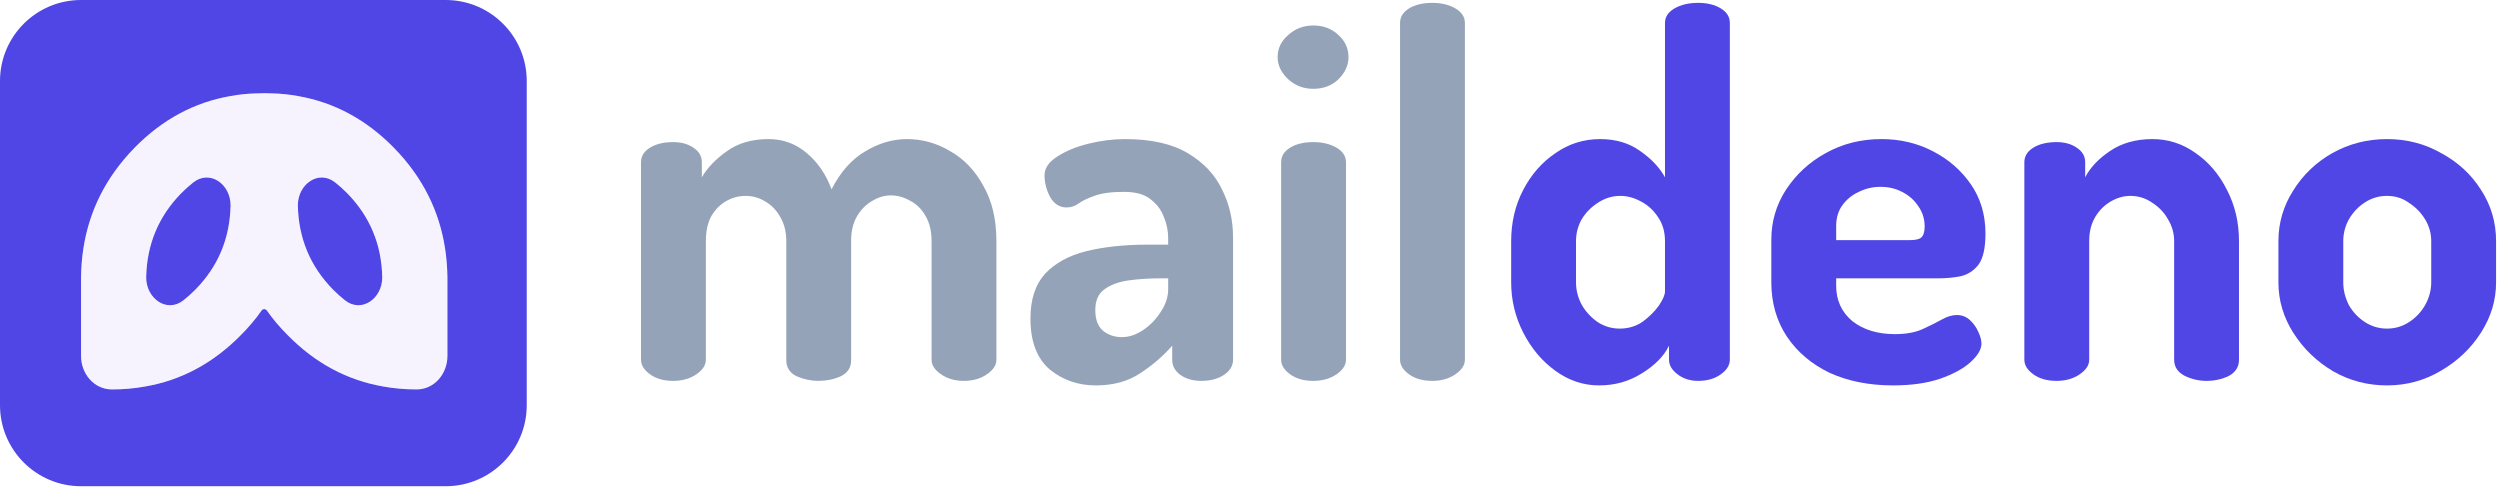
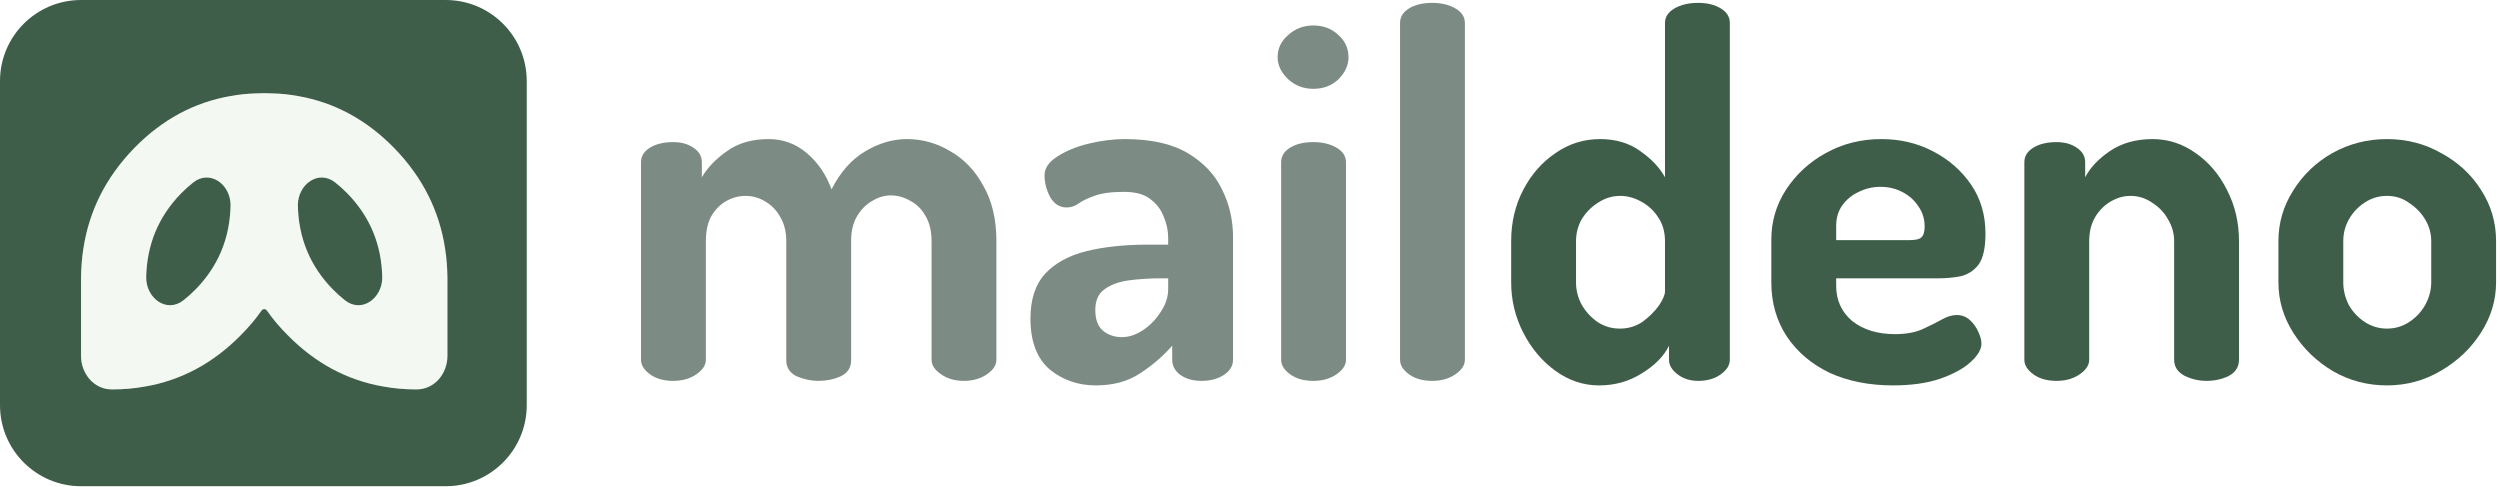
<svg xmlns="http://www.w3.org/2000/svg" width="617" height="120" viewBox="0 0 617 120" fill="none">
-   <path d="M166.143 94C163.827 94 161.925 93.463 160.436 92.387C158.947 91.312 158.203 90.113 158.203 88.79V40.034C158.203 38.545 158.947 37.346 160.436 36.436C161.925 35.526 163.827 35.072 166.143 35.072C168.128 35.072 169.782 35.526 171.105 36.436C172.511 37.346 173.214 38.545 173.214 40.034V43.756C174.62 41.357 176.688 39.207 179.417 37.305C182.147 35.32 185.579 34.327 189.714 34.327C193.271 34.327 196.413 35.485 199.143 37.801C201.872 40.117 203.898 43.094 205.222 46.733C207.372 42.515 210.101 39.414 213.41 37.429C216.801 35.361 220.274 34.327 223.831 34.327C227.635 34.327 231.192 35.32 234.5 37.305C237.891 39.207 240.62 42.06 242.688 45.865C244.838 49.587 245.913 54.136 245.913 59.511V88.79C245.913 90.113 245.128 91.312 243.556 92.387C241.985 93.463 240.083 94 237.85 94C235.699 94 233.838 93.463 232.267 92.387C230.695 91.312 229.91 90.113 229.91 88.79V59.511C229.91 57.03 229.413 54.963 228.421 53.309C227.511 51.654 226.271 50.414 224.699 49.587C223.128 48.677 221.515 48.222 219.861 48.222C218.289 48.222 216.759 48.677 215.271 49.587C213.782 50.414 212.541 51.654 211.549 53.309C210.556 54.963 210.06 56.989 210.06 59.387V88.914C210.06 90.733 209.192 92.056 207.455 92.884C205.801 93.628 203.981 94 201.996 94C200.177 94 198.398 93.628 196.662 92.884C194.925 92.056 194.056 90.733 194.056 88.914V59.511C194.056 57.196 193.56 55.211 192.568 53.557C191.658 51.903 190.417 50.62 188.846 49.711C187.357 48.801 185.744 48.346 184.007 48.346C182.353 48.346 180.782 48.76 179.293 49.587C177.804 50.414 176.564 51.654 175.571 53.309C174.662 54.963 174.207 57.03 174.207 59.511V88.79C174.207 90.113 173.421 91.312 171.85 92.387C170.278 93.463 168.376 94 166.143 94Z" fill="#94A3B8" />
-   <path d="M270.444 95.117C266.061 95.117 262.256 93.793 259.031 91.147C255.888 88.418 254.317 84.241 254.317 78.617C254.317 73.902 255.516 70.222 257.914 67.575C260.395 64.929 263.786 63.068 268.087 61.993C272.471 60.917 277.516 60.38 283.223 60.38H288.309V58.767C288.309 56.948 287.937 55.169 287.192 53.432C286.531 51.696 285.414 50.248 283.843 49.09C282.354 47.932 280.204 47.354 277.392 47.354C274.249 47.354 271.809 47.684 270.072 48.346C268.418 48.925 267.136 49.545 266.226 50.207C265.317 50.869 264.324 51.2 263.249 51.2C261.512 51.2 260.147 50.331 259.155 48.594C258.245 46.857 257.79 45.079 257.79 43.26C257.79 41.523 258.824 39.993 260.892 38.669C263.042 37.263 265.647 36.188 268.708 35.444C271.768 34.7 274.745 34.327 277.64 34.327C284.091 34.327 289.26 35.485 293.147 37.801C297.035 40.117 299.847 43.094 301.583 46.733C303.403 50.372 304.313 54.301 304.313 58.519V88.79C304.313 90.278 303.568 91.519 302.08 92.511C300.591 93.504 298.73 94 296.497 94C294.429 94 292.692 93.504 291.286 92.511C289.963 91.519 289.301 90.278 289.301 88.79V85.316C287.068 87.88 284.422 90.154 281.362 92.139C278.384 94.124 274.745 95.117 270.444 95.117ZM276.895 83.207C278.632 83.207 280.369 82.628 282.106 81.47C283.843 80.312 285.29 78.823 286.448 77.004C287.689 75.184 288.309 73.282 288.309 71.297V68.692H286.448C283.719 68.692 281.114 68.857 278.632 69.188C276.151 69.519 274.125 70.263 272.553 71.421C271.065 72.496 270.32 74.192 270.32 76.508C270.32 78.823 270.941 80.519 272.181 81.594C273.504 82.669 275.076 83.207 276.895 83.207Z" fill="#94A3B8" />
-   <path d="M324.125 21.921C321.727 21.921 319.659 21.136 317.923 19.564C316.186 17.91 315.317 16.09 315.317 14.105C315.317 11.955 316.186 10.136 317.923 8.647C319.659 7.075 321.727 6.29 324.125 6.29C326.607 6.29 328.674 7.075 330.328 8.647C331.983 10.136 332.81 11.955 332.81 14.105C332.81 16.09 331.983 17.91 330.328 19.564C328.674 21.136 326.607 21.921 324.125 21.921ZM324.125 94C321.81 94 319.907 93.463 318.419 92.387C316.93 91.312 316.186 90.113 316.186 88.79V40.034C316.186 38.545 316.93 37.346 318.419 36.436C319.907 35.526 321.81 35.072 324.125 35.072C326.359 35.072 328.261 35.526 329.832 36.436C331.404 37.346 332.189 38.545 332.189 40.034V88.79C332.189 90.113 331.404 91.312 329.832 92.387C328.261 93.463 326.359 94 324.125 94Z" fill="#94A3B8" />
-   <path d="M353.471 94C351.155 94 349.252 93.463 347.764 92.387C346.275 91.312 345.531 90.113 345.531 88.79V5.669C345.531 4.181 346.275 2.981 347.764 2.072C349.252 1.162 351.155 0.707 353.471 0.707C355.704 0.707 357.606 1.162 359.177 2.072C360.749 2.981 361.534 4.181 361.534 5.669V88.79C361.534 90.113 360.749 91.312 359.177 92.387C357.606 93.463 355.704 94 353.471 94Z" fill="#94A3B8" />
-   <path d="M394.667 95.117C390.78 95.117 387.182 93.917 383.874 91.519C380.566 89.121 377.919 85.978 375.934 82.09C373.949 78.203 372.957 74.068 372.957 69.684V59.511C372.957 54.88 373.949 50.662 375.934 46.857C377.919 43.053 380.566 40.034 383.874 37.801C387.182 35.485 390.863 34.327 394.915 34.327C398.802 34.327 402.111 35.32 404.84 37.305C407.569 39.207 409.596 41.357 410.919 43.756V5.669C410.919 4.181 411.705 2.981 413.276 2.072C414.848 1.162 416.791 0.707 419.107 0.707C421.34 0.707 423.201 1.162 424.69 2.072C426.178 2.981 426.923 4.181 426.923 5.669V88.79C426.923 90.113 426.178 91.312 424.69 92.387C423.201 93.463 421.34 94 419.107 94C417.122 94 415.427 93.463 414.021 92.387C412.615 91.312 411.912 90.113 411.912 88.79V85.316C410.671 87.88 408.438 90.154 405.212 92.139C402.069 94.124 398.554 95.117 394.667 95.117ZM399.754 81.098C401.904 81.098 403.806 80.519 405.46 79.361C407.115 78.121 408.438 76.797 409.43 75.391C410.423 73.902 410.919 72.745 410.919 71.918V59.511C410.919 57.196 410.34 55.211 409.182 53.557C408.107 51.903 406.701 50.62 404.964 49.711C403.31 48.801 401.615 48.346 399.878 48.346C397.893 48.346 396.032 48.925 394.295 50.083C392.641 51.158 391.318 52.523 390.325 54.177C389.415 55.831 388.96 57.609 388.96 59.511V69.684C388.96 71.587 389.415 73.406 390.325 75.143C391.318 76.88 392.641 78.327 394.295 79.485C395.949 80.56 397.769 81.098 399.754 81.098Z" fill="#4F46E5" />
-   <path d="M467.187 95.117C461.315 95.117 456.104 94.083 451.555 92.015C447.089 89.865 443.574 86.887 441.01 83.083C438.446 79.196 437.164 74.73 437.164 69.684V59.139C437.164 54.673 438.364 50.579 440.762 46.857C443.243 43.053 446.51 40.034 450.563 37.801C454.698 35.485 459.289 34.327 464.334 34.327C468.965 34.327 473.183 35.32 476.988 37.305C480.875 39.29 484.018 42.019 486.416 45.493C488.815 48.966 490.014 53.019 490.014 57.651C490.014 61.207 489.435 63.771 488.277 65.342C487.119 66.831 485.631 67.782 483.811 68.196C482.074 68.526 480.255 68.692 478.352 68.692H453.168V70.553C453.168 74.109 454.492 77.004 457.138 79.237C459.867 81.387 463.383 82.463 467.683 82.463C470.413 82.463 472.687 82.049 474.507 81.222C476.326 80.395 477.898 79.609 479.221 78.865C480.544 78.121 481.785 77.748 482.943 77.748C484.183 77.748 485.258 78.162 486.168 78.989C487.078 79.816 487.781 80.808 488.277 81.966C488.773 83.041 489.022 83.993 489.022 84.82C489.022 86.226 488.112 87.756 486.292 89.41C484.555 90.981 482.033 92.346 478.725 93.504C475.499 94.579 471.653 95.117 467.187 95.117ZM453.168 59.263H471.281C472.687 59.263 473.638 59.057 474.134 58.643C474.713 58.147 475.003 57.237 475.003 55.914C475.003 54.011 474.465 52.316 473.39 50.827C472.398 49.339 471.074 48.181 469.42 47.354C467.849 46.526 466.07 46.113 464.086 46.113C462.183 46.113 460.405 46.526 458.751 47.354C457.097 48.098 455.732 49.215 454.657 50.703C453.664 52.109 453.168 53.805 453.168 55.79V59.263Z" fill="#4F46E5" />
-   <path d="M507.55 94C505.234 94 503.332 93.463 501.843 92.387C500.355 91.312 499.61 90.113 499.61 88.79V40.034C499.61 38.545 500.355 37.346 501.843 36.436C503.332 35.526 505.234 35.072 507.55 35.072C509.535 35.072 511.189 35.526 512.513 36.436C513.919 37.346 514.622 38.545 514.622 40.034V43.756C515.862 41.357 517.888 39.207 520.701 37.305C523.595 35.32 527.11 34.327 531.246 34.327C535.133 34.327 538.689 35.485 541.915 37.801C545.14 40.034 547.704 43.053 549.606 46.857C551.591 50.662 552.584 54.88 552.584 59.511V88.79C552.584 90.526 551.757 91.85 550.103 92.76C548.449 93.587 546.588 94 544.52 94C542.7 94 540.922 93.587 539.185 92.76C537.449 91.85 536.58 90.526 536.58 88.79V59.511C536.58 57.609 536.084 55.831 535.091 54.177C534.182 52.523 532.9 51.158 531.246 50.083C529.591 48.925 527.772 48.346 525.787 48.346C524.133 48.346 522.52 48.801 520.949 49.711C519.377 50.62 518.095 51.903 517.103 53.557C516.11 55.211 515.614 57.196 515.614 59.511V88.79C515.614 90.113 514.828 91.312 513.257 92.387C511.685 93.463 509.783 94 507.55 94Z" fill="#4F46E5" />
-   <path d="M589.112 95.117C584.315 95.117 579.89 93.959 575.837 91.643C571.785 89.245 568.518 86.102 566.037 82.215C563.555 78.327 562.315 74.151 562.315 69.684V59.511C562.315 55.045 563.514 50.91 565.913 47.105C568.311 43.218 571.537 40.117 575.589 37.801C579.725 35.485 584.232 34.327 589.112 34.327C593.992 34.327 598.458 35.485 602.51 37.801C606.646 40.034 609.913 43.053 612.311 46.857C614.792 50.662 616.033 54.88 616.033 59.511V69.684C616.033 74.068 614.792 78.203 612.311 82.09C609.83 85.978 606.522 89.121 602.386 91.519C598.334 93.917 593.909 95.117 589.112 95.117ZM589.112 81.098C591.097 81.098 592.916 80.56 594.57 79.485C596.225 78.41 597.548 77.004 598.54 75.267C599.533 73.448 600.029 71.587 600.029 69.684V59.511C600.029 57.609 599.533 55.831 598.54 54.177C597.548 52.523 596.225 51.158 594.57 50.083C592.999 48.925 591.179 48.346 589.112 48.346C587.127 48.346 585.307 48.884 583.653 49.959C581.999 51.034 580.676 52.44 579.683 54.177C578.773 55.831 578.319 57.609 578.319 59.511V69.684C578.319 71.587 578.773 73.448 579.683 75.267C580.676 77.004 581.999 78.41 583.653 79.485C585.307 80.56 587.127 81.098 589.112 81.098Z" fill="#4F46E5" />
-   <path d="M110 0H20C8.954 0 0 8.954 0 20V100C0 111.046 8.954 120 20 120H110C121.046 120 130 111.046 130 100V20C130 8.954 121.046 0 110 0Z" fill="#4F46E5" />
-   <path d="M102.101 42.284C102.099 42.284 102.097 42.283 102.095 42.281C100.64 40.217 98.957 38.249 97.092 36.348C90.308 29.473 82.448 25.252 73.512 23.701C71.441 23.321 69.304 23.097 67.108 23.045C66.516 23.015 65.945 23 65.352 23C64.664 23 63.983 23.015 63.31 23.045C61.115 23.104 58.978 23.321 56.907 23.701C47.964 25.252 40.111 29.473 33.327 36.348C31.461 38.25 29.792 40.219 28.321 42.284C22.891 49.868 20.124 58.586 20 68.466V87.825C20 92.257 23.208 96.11 27.64 96.11C30.451 96.11 33.18 95.871 35.8 95.394C44.743 93.858 52.596 89.637 59.38 82.762C61.327 80.823 63.054 78.794 64.547 76.654C64.864 76.163 65.542 76.176 65.879 76.654C67.372 78.794 69.099 80.815 71.046 82.762C77.83 89.637 85.69 93.858 94.626 95.394C97.245 95.871 99.975 96.11 102.785 96.11C107.217 96.11 110.426 92.256 110.426 87.825V68.466C110.301 58.587 107.536 49.87 102.107 42.287C102.106 42.285 102.103 42.284 102.101 42.284ZM56.907 50.659C56.753 58.787 53.862 65.73 48.227 71.472C47.276 72.433 46.291 73.315 45.274 74.116C41.179 77.342 36.078 73.686 36.078 68.474C36.232 60.346 39.123 53.403 44.758 47.661C45.706 46.702 46.689 45.823 47.704 45.023C51.798 41.798 56.907 45.447 56.907 50.659ZM82.192 71.472C76.556 65.73 73.666 58.787 73.512 50.659C73.512 45.447 78.622 41.795 82.715 45.021C83.731 45.821 84.713 46.701 85.66 47.661C91.296 53.403 94.186 60.346 94.34 68.474C94.34 73.686 89.238 77.345 85.144 74.118C84.126 73.317 83.142 72.434 82.192 71.472Z" fill="#F5F3FF" />
-   <path d="M102.101 42.284C102.099 42.284 102.097 42.283 102.095 42.281C100.64 40.217 98.957 38.249 97.092 36.348C90.308 29.473 82.448 25.252 73.512 23.701C71.441 23.321 69.304 23.097 67.108 23.045C66.516 23.015 65.945 23 65.352 23C64.664 23 63.983 23.015 63.31 23.045C61.115 23.104 58.978 23.321 56.907 23.701C47.964 25.252 40.111 29.473 33.327 36.348C31.461 38.25 29.792 40.219 28.321 42.284C22.891 49.868 20.124 58.586 20 68.466V87.825C20 92.257 23.208 96.11 27.64 96.11C30.451 96.11 33.18 95.871 35.8 95.394C44.743 93.858 52.596 89.637 59.38 82.762C61.327 80.823 63.054 78.794 64.547 76.654C64.864 76.163 65.542 76.176 65.879 76.654C67.372 78.794 69.099 80.815 71.046 82.762C77.83 89.637 85.69 93.858 94.626 95.394C97.245 95.871 99.975 96.11 102.785 96.11C107.217 96.11 110.426 92.256 110.426 87.825V68.466C110.301 58.587 107.536 49.87 102.107 42.287C102.106 42.285 102.103 42.284 102.101 42.284ZM56.907 50.659C56.753 58.787 53.862 65.73 48.227 71.472C47.276 72.433 46.291 73.315 45.274 74.116C41.179 77.342 36.078 73.686 36.078 68.474C36.232 60.346 39.123 53.403 44.758 47.661C45.706 46.702 46.689 45.823 47.704 45.023C51.798 41.798 56.907 45.447 56.907 50.659ZM82.192 71.472C76.556 65.73 73.666 58.787 73.512 50.659C73.512 45.447 78.622 41.795 82.715 45.021C83.731 45.821 84.713 46.701 85.66 47.661C91.296 53.403 94.186 60.346 94.34 68.474C94.34 73.686 89.238 77.345 85.144 74.118C84.126 73.317 83.142 72.434 82.192 71.472Z" fill="#FAF9FF" fill-opacity="0.2" />
+   <path d="M166.143 94C163.827 94 161.925 93.463 160.436 92.387C158.947 91.312 158.203 90.113 158.203 88.79V40.034C158.203 38.545 158.947 37.346 160.436 36.436C161.925 35.526 163.827 35.072 166.143 35.072C168.128 35.072 169.782 35.526 171.105 36.436C172.511 37.346 173.214 38.545 173.214 40.034V43.756C174.62 41.357 176.688 39.207 179.417 37.305C182.147 35.32 185.579 34.327 189.714 34.327C193.271 34.327 196.413 35.485 199.143 37.801C201.872 40.117 203.898 43.094 205.222 46.733C207.372 42.515 210.101 39.414 213.41 37.429C216.801 35.361 220.274 34.327 223.831 34.327C227.635 34.327 231.192 35.32 234.5 37.305C237.891 39.207 240.62 42.06 242.688 45.865C244.838 49.587 245.913 54.136 245.913 59.511V88.79C245.913 90.113 245.128 91.312 243.556 92.387C241.985 93.463 240.083 94 237.85 94C235.699 94 233.838 93.463 232.267 92.387C230.695 91.312 229.91 90.113 229.91 88.79V59.511C229.91 57.03 229.413 54.963 228.421 53.309C227.511 51.654 226.271 50.414 224.699 49.587C223.128 48.677 221.515 48.222 219.861 48.222C218.289 48.222 216.759 48.677 215.271 49.587C213.782 50.414 212.541 51.654 211.549 53.309C210.556 54.963 210.06 56.989 210.06 59.387V88.914C210.06 90.733 209.192 92.056 207.455 92.884C205.801 93.628 203.981 94 201.996 94C200.177 94 198.398 93.628 196.662 92.884C194.925 92.056 194.056 90.733 194.056 88.914V59.511C194.056 57.196 193.56 55.211 192.568 53.557C191.658 51.903 190.417 50.62 188.846 49.711C187.357 48.801 185.744 48.346 184.007 48.346C182.353 48.346 180.782 48.76 179.293 49.587C177.804 50.414 176.564 51.654 175.571 53.309C174.662 54.963 174.207 57.03 174.207 59.511V88.79C174.207 90.113 173.421 91.312 171.85 92.387C170.278 93.463 168.376 94 166.143 94Z" fill="#7C8B84" />
+   <path d="M270.444 95.117C266.061 95.117 262.256 93.793 259.031 91.147C255.888 88.418 254.317 84.241 254.317 78.617C254.317 73.902 255.516 70.222 257.914 67.575C260.395 64.929 263.786 63.068 268.087 61.993C272.471 60.917 277.516 60.38 283.223 60.38H288.309V58.767C288.309 56.948 287.937 55.169 287.192 53.432C286.531 51.696 285.414 50.248 283.843 49.09C282.354 47.932 280.204 47.354 277.392 47.354C274.249 47.354 271.809 47.684 270.072 48.346C268.418 48.925 267.136 49.545 266.226 50.207C265.317 50.869 264.324 51.2 263.249 51.2C261.512 51.2 260.147 50.331 259.155 48.594C258.245 46.857 257.79 45.079 257.79 43.26C257.79 41.523 258.824 39.993 260.892 38.669C263.042 37.263 265.647 36.188 268.708 35.444C271.768 34.7 274.745 34.327 277.64 34.327C284.091 34.327 289.26 35.485 293.147 37.801C297.035 40.117 299.847 43.094 301.583 46.733C303.403 50.372 304.313 54.301 304.313 58.519V88.79C304.313 90.278 303.568 91.519 302.08 92.511C300.591 93.504 298.73 94 296.497 94C294.429 94 292.692 93.504 291.286 92.511C289.963 91.519 289.301 90.278 289.301 88.79V85.316C287.068 87.88 284.422 90.154 281.362 92.139C278.384 94.124 274.745 95.117 270.444 95.117ZM276.895 83.207C278.632 83.207 280.369 82.628 282.106 81.47C283.843 80.312 285.29 78.823 286.448 77.004C287.689 75.184 288.309 73.282 288.309 71.297V68.692H286.448C283.719 68.692 281.114 68.857 278.632 69.188C276.151 69.519 274.125 70.263 272.553 71.421C271.065 72.496 270.32 74.192 270.32 76.508C270.32 78.823 270.941 80.519 272.181 81.594C273.504 82.669 275.076 83.207 276.895 83.207Z" fill="#7C8B84" />
+   <path d="M324.125 21.921C321.727 21.921 319.659 21.136 317.923 19.564C316.186 17.91 315.317 16.09 315.317 14.105C315.317 11.955 316.186 10.136 317.923 8.647C319.659 7.075 321.727 6.29 324.125 6.29C326.607 6.29 328.674 7.075 330.328 8.647C331.983 10.136 332.81 11.955 332.81 14.105C332.81 16.09 331.983 17.91 330.328 19.564C328.674 21.136 326.607 21.921 324.125 21.921ZM324.125 94C321.81 94 319.907 93.463 318.419 92.387C316.93 91.312 316.186 90.113 316.186 88.79V40.034C316.186 38.545 316.93 37.346 318.419 36.436C319.907 35.526 321.81 35.072 324.125 35.072C326.359 35.072 328.261 35.526 329.832 36.436C331.404 37.346 332.189 38.545 332.189 40.034V88.79C332.189 90.113 331.404 91.312 329.832 92.387C328.261 93.463 326.359 94 324.125 94Z" fill="#7C8B84" />
+   <path d="M353.471 94C351.155 94 349.252 93.463 347.764 92.387C346.275 91.312 345.531 90.113 345.531 88.79V5.669C345.531 4.181 346.275 2.981 347.764 2.072C349.252 1.162 351.155 0.707 353.471 0.707C355.704 0.707 357.606 1.162 359.177 2.072C360.749 2.981 361.534 4.181 361.534 5.669V88.79C361.534 90.113 360.749 91.312 359.177 92.387C357.606 93.463 355.704 94 353.471 94Z" fill="#7C8B84" />
+   <path d="M394.667 95.117C390.78 95.117 387.182 93.917 383.874 91.519C380.566 89.121 377.919 85.978 375.934 82.09C373.949 78.203 372.957 74.068 372.957 69.684V59.511C372.957 54.88 373.949 50.662 375.934 46.857C377.919 43.053 380.566 40.034 383.874 37.801C387.182 35.485 390.863 34.327 394.915 34.327C398.802 34.327 402.111 35.32 404.84 37.305C407.569 39.207 409.596 41.357 410.919 43.756V5.669C410.919 4.181 411.705 2.981 413.276 2.072C414.848 1.162 416.791 0.707 419.107 0.707C421.34 0.707 423.201 1.162 424.69 2.072C426.178 2.981 426.923 4.181 426.923 5.669V88.79C426.923 90.113 426.178 91.312 424.69 92.387C423.201 93.463 421.34 94 419.107 94C417.122 94 415.427 93.463 414.021 92.387C412.615 91.312 411.912 90.113 411.912 88.79V85.316C410.671 87.88 408.438 90.154 405.212 92.139C402.069 94.124 398.554 95.117 394.667 95.117ZM399.754 81.098C401.904 81.098 403.806 80.519 405.46 79.361C407.115 78.121 408.438 76.797 409.43 75.391C410.423 73.902 410.919 72.745 410.919 71.918V59.511C410.919 57.196 410.34 55.211 409.182 53.557C408.107 51.903 406.701 50.62 404.964 49.711C403.31 48.801 401.615 48.346 399.878 48.346C397.893 48.346 396.032 48.925 394.295 50.083C392.641 51.158 391.318 52.523 390.325 54.177C389.415 55.831 388.96 57.609 388.96 59.511V69.684C388.96 71.587 389.415 73.406 390.325 75.143C391.318 76.88 392.641 78.327 394.295 79.485C395.949 80.56 397.769 81.098 399.754 81.098Z" fill="#3F5E4A" />
+   <path d="M467.187 95.117C461.315 95.117 456.104 94.083 451.555 92.015C447.089 89.865 443.574 86.887 441.01 83.083C438.446 79.196 437.164 74.73 437.164 69.684V59.139C437.164 54.673 438.364 50.579 440.762 46.857C443.243 43.053 446.51 40.034 450.563 37.801C454.698 35.485 459.289 34.327 464.334 34.327C468.965 34.327 473.183 35.32 476.988 37.305C480.875 39.29 484.018 42.019 486.416 45.493C488.815 48.966 490.014 53.019 490.014 57.651C490.014 61.207 489.435 63.771 488.277 65.342C487.119 66.831 485.631 67.782 483.811 68.196C482.074 68.526 480.255 68.692 478.352 68.692H453.168V70.553C453.168 74.109 454.492 77.004 457.138 79.237C459.867 81.387 463.383 82.463 467.683 82.463C470.413 82.463 472.687 82.049 474.507 81.222C476.326 80.395 477.898 79.609 479.221 78.865C480.544 78.121 481.785 77.748 482.943 77.748C484.183 77.748 485.258 78.162 486.168 78.989C487.078 79.816 487.781 80.808 488.277 81.966C488.773 83.041 489.022 83.993 489.022 84.82C489.022 86.226 488.112 87.756 486.292 89.41C484.555 90.981 482.033 92.346 478.725 93.504C475.499 94.579 471.653 95.117 467.187 95.117ZM453.168 59.263H471.281C472.687 59.263 473.638 59.057 474.134 58.643C474.713 58.147 475.003 57.237 475.003 55.914C475.003 54.011 474.465 52.316 473.39 50.827C472.398 49.339 471.074 48.181 469.42 47.354C467.849 46.526 466.07 46.113 464.086 46.113C462.183 46.113 460.405 46.526 458.751 47.354C457.097 48.098 455.732 49.215 454.657 50.703C453.664 52.109 453.168 53.805 453.168 55.79V59.263Z" fill="#3F5E4A" />
+   <path d="M507.55 94C505.234 94 503.332 93.463 501.843 92.387C500.355 91.312 499.61 90.113 499.61 88.79V40.034C499.61 38.545 500.355 37.346 501.843 36.436C503.332 35.526 505.234 35.072 507.55 35.072C509.535 35.072 511.189 35.526 512.513 36.436C513.919 37.346 514.622 38.545 514.622 40.034V43.756C515.862 41.357 517.888 39.207 520.701 37.305C523.595 35.32 527.11 34.327 531.246 34.327C535.133 34.327 538.689 35.485 541.915 37.801C545.14 40.034 547.704 43.053 549.606 46.857C551.591 50.662 552.584 54.88 552.584 59.511V88.79C552.584 90.526 551.757 91.85 550.103 92.76C548.449 93.587 546.588 94 544.52 94C542.7 94 540.922 93.587 539.185 92.76C537.449 91.85 536.58 90.526 536.58 88.79V59.511C536.58 57.609 536.084 55.831 535.091 54.177C534.182 52.523 532.9 51.158 531.246 50.083C529.591 48.925 527.772 48.346 525.787 48.346C524.133 48.346 522.52 48.801 520.949 49.711C519.377 50.62 518.095 51.903 517.103 53.557C516.11 55.211 515.614 57.196 515.614 59.511V88.79C515.614 90.113 514.828 91.312 513.257 92.387C511.685 93.463 509.783 94 507.55 94Z" fill="#3F5E4A" />
+   <path d="M589.112 95.117C584.315 95.117 579.89 93.959 575.837 91.643C571.785 89.245 568.518 86.102 566.037 82.215C563.555 78.327 562.315 74.151 562.315 69.684V59.511C562.315 55.045 563.514 50.91 565.913 47.105C568.311 43.218 571.537 40.117 575.589 37.801C579.725 35.485 584.232 34.327 589.112 34.327C593.992 34.327 598.458 35.485 602.51 37.801C606.646 40.034 609.913 43.053 612.311 46.857C614.792 50.662 616.033 54.88 616.033 59.511V69.684C616.033 74.068 614.792 78.203 612.311 82.09C609.83 85.978 606.522 89.121 602.386 91.519C598.334 93.917 593.909 95.117 589.112 95.117ZM589.112 81.098C591.097 81.098 592.916 80.56 594.57 79.485C596.225 78.41 597.548 77.004 598.54 75.267C599.533 73.448 600.029 71.587 600.029 69.684V59.511C600.029 57.609 599.533 55.831 598.54 54.177C597.548 52.523 596.225 51.158 594.57 50.083C592.999 48.925 591.179 48.346 589.112 48.346C587.127 48.346 585.307 48.884 583.653 49.959C581.999 51.034 580.676 52.44 579.683 54.177C578.773 55.831 578.319 57.609 578.319 59.511V69.684C578.319 71.587 578.773 73.448 579.683 75.267C580.676 77.004 581.999 78.41 583.653 79.485C585.307 80.56 587.127 81.098 589.112 81.098Z" fill="#3F5E4A" />
+   <path d="M110 0H20C8.954 0 0 8.954 0 20V100C0 111.046 8.954 120 20 120H110C121.046 120 130 111.046 130 100V20C130 8.954 121.046 0 110 0Z" fill="#3F5E4A" />
+   <path d="M102.101 42.284C102.099 42.284 102.097 42.283 102.095 42.281C100.64 40.217 98.957 38.249 97.092 36.348C90.308 29.473 82.448 25.252 73.512 23.701C71.441 23.321 69.304 23.097 67.108 23.045C66.516 23.015 65.945 23 65.352 23C64.664 23 63.983 23.015 63.31 23.045C61.115 23.104 58.978 23.321 56.907 23.701C47.964 25.252 40.111 29.473 33.327 36.348C31.461 38.25 29.792 40.219 28.321 42.284C22.891 49.868 20.124 58.586 20 68.466V87.825C20 92.257 23.208 96.11 27.64 96.11C30.451 96.11 33.18 95.871 35.8 95.394C44.743 93.858 52.596 89.637 59.38 82.762C61.327 80.823 63.054 78.794 64.547 76.654C64.864 76.163 65.542 76.176 65.879 76.654C67.372 78.794 69.099 80.815 71.046 82.762C77.83 89.637 85.69 93.858 94.626 95.394C97.245 95.871 99.975 96.11 102.785 96.11C107.217 96.11 110.426 92.256 110.426 87.825V68.466C110.301 58.587 107.536 49.87 102.107 42.287C102.106 42.285 102.103 42.284 102.101 42.284ZM56.907 50.659C56.753 58.787 53.862 65.73 48.227 71.472C47.276 72.433 46.291 73.315 45.274 74.116C41.179 77.342 36.078 73.686 36.078 68.474C36.232 60.346 39.123 53.403 44.758 47.661C45.706 46.702 46.689 45.823 47.704 45.023C51.798 41.798 56.907 45.447 56.907 50.659ZM82.192 71.472C76.556 65.73 73.666 58.787 73.512 50.659C73.512 45.447 78.622 41.795 82.715 45.021C83.731 45.821 84.713 46.701 85.66 47.661C91.296 53.403 94.186 60.346 94.34 68.474C94.34 73.686 89.238 77.345 85.144 74.118C84.126 73.317 83.142 72.434 82.192 71.472Z" fill="#F2F7F3" />
+   <path d="M102.101 42.284C102.099 42.284 102.097 42.283 102.095 42.281C100.64 40.217 98.957 38.249 97.092 36.348C90.308 29.473 82.448 25.252 73.512 23.701C71.441 23.321 69.304 23.097 67.108 23.045C66.516 23.015 65.945 23 65.352 23C64.664 23 63.983 23.015 63.31 23.045C61.115 23.104 58.978 23.321 56.907 23.701C47.964 25.252 40.111 29.473 33.327 36.348C31.461 38.25 29.792 40.219 28.321 42.284C22.891 49.868 20.124 58.586 20 68.466V87.825C20 92.257 23.208 96.11 27.64 96.11C30.451 96.11 33.18 95.871 35.8 95.394C44.743 93.858 52.596 89.637 59.38 82.762C61.327 80.823 63.054 78.794 64.547 76.654C64.864 76.163 65.542 76.176 65.879 76.654C67.372 78.794 69.099 80.815 71.046 82.762C77.83 89.637 85.69 93.858 94.626 95.394C97.245 95.871 99.975 96.11 102.785 96.11C107.217 96.11 110.426 92.256 110.426 87.825V68.466C110.301 58.587 107.536 49.87 102.107 42.287C102.106 42.285 102.103 42.284 102.101 42.284ZM56.907 50.659C56.753 58.787 53.862 65.73 48.227 71.472C47.276 72.433 46.291 73.315 45.274 74.116C41.179 77.342 36.078 73.686 36.078 68.474C36.232 60.346 39.123 53.403 44.758 47.661C45.706 46.702 46.689 45.823 47.704 45.023C51.798 41.798 56.907 45.447 56.907 50.659ZM82.192 71.472C76.556 65.73 73.666 58.787 73.512 50.659C73.512 45.447 78.622 41.795 82.715 45.021C83.731 45.821 84.713 46.701 85.66 47.661C91.296 53.403 94.186 60.346 94.34 68.474C94.34 73.686 89.238 77.345 85.144 74.118C84.126 73.317 83.142 72.434 82.192 71.472Z" fill="#F7FBF8" fill-opacity="0.2" />
</svg>
